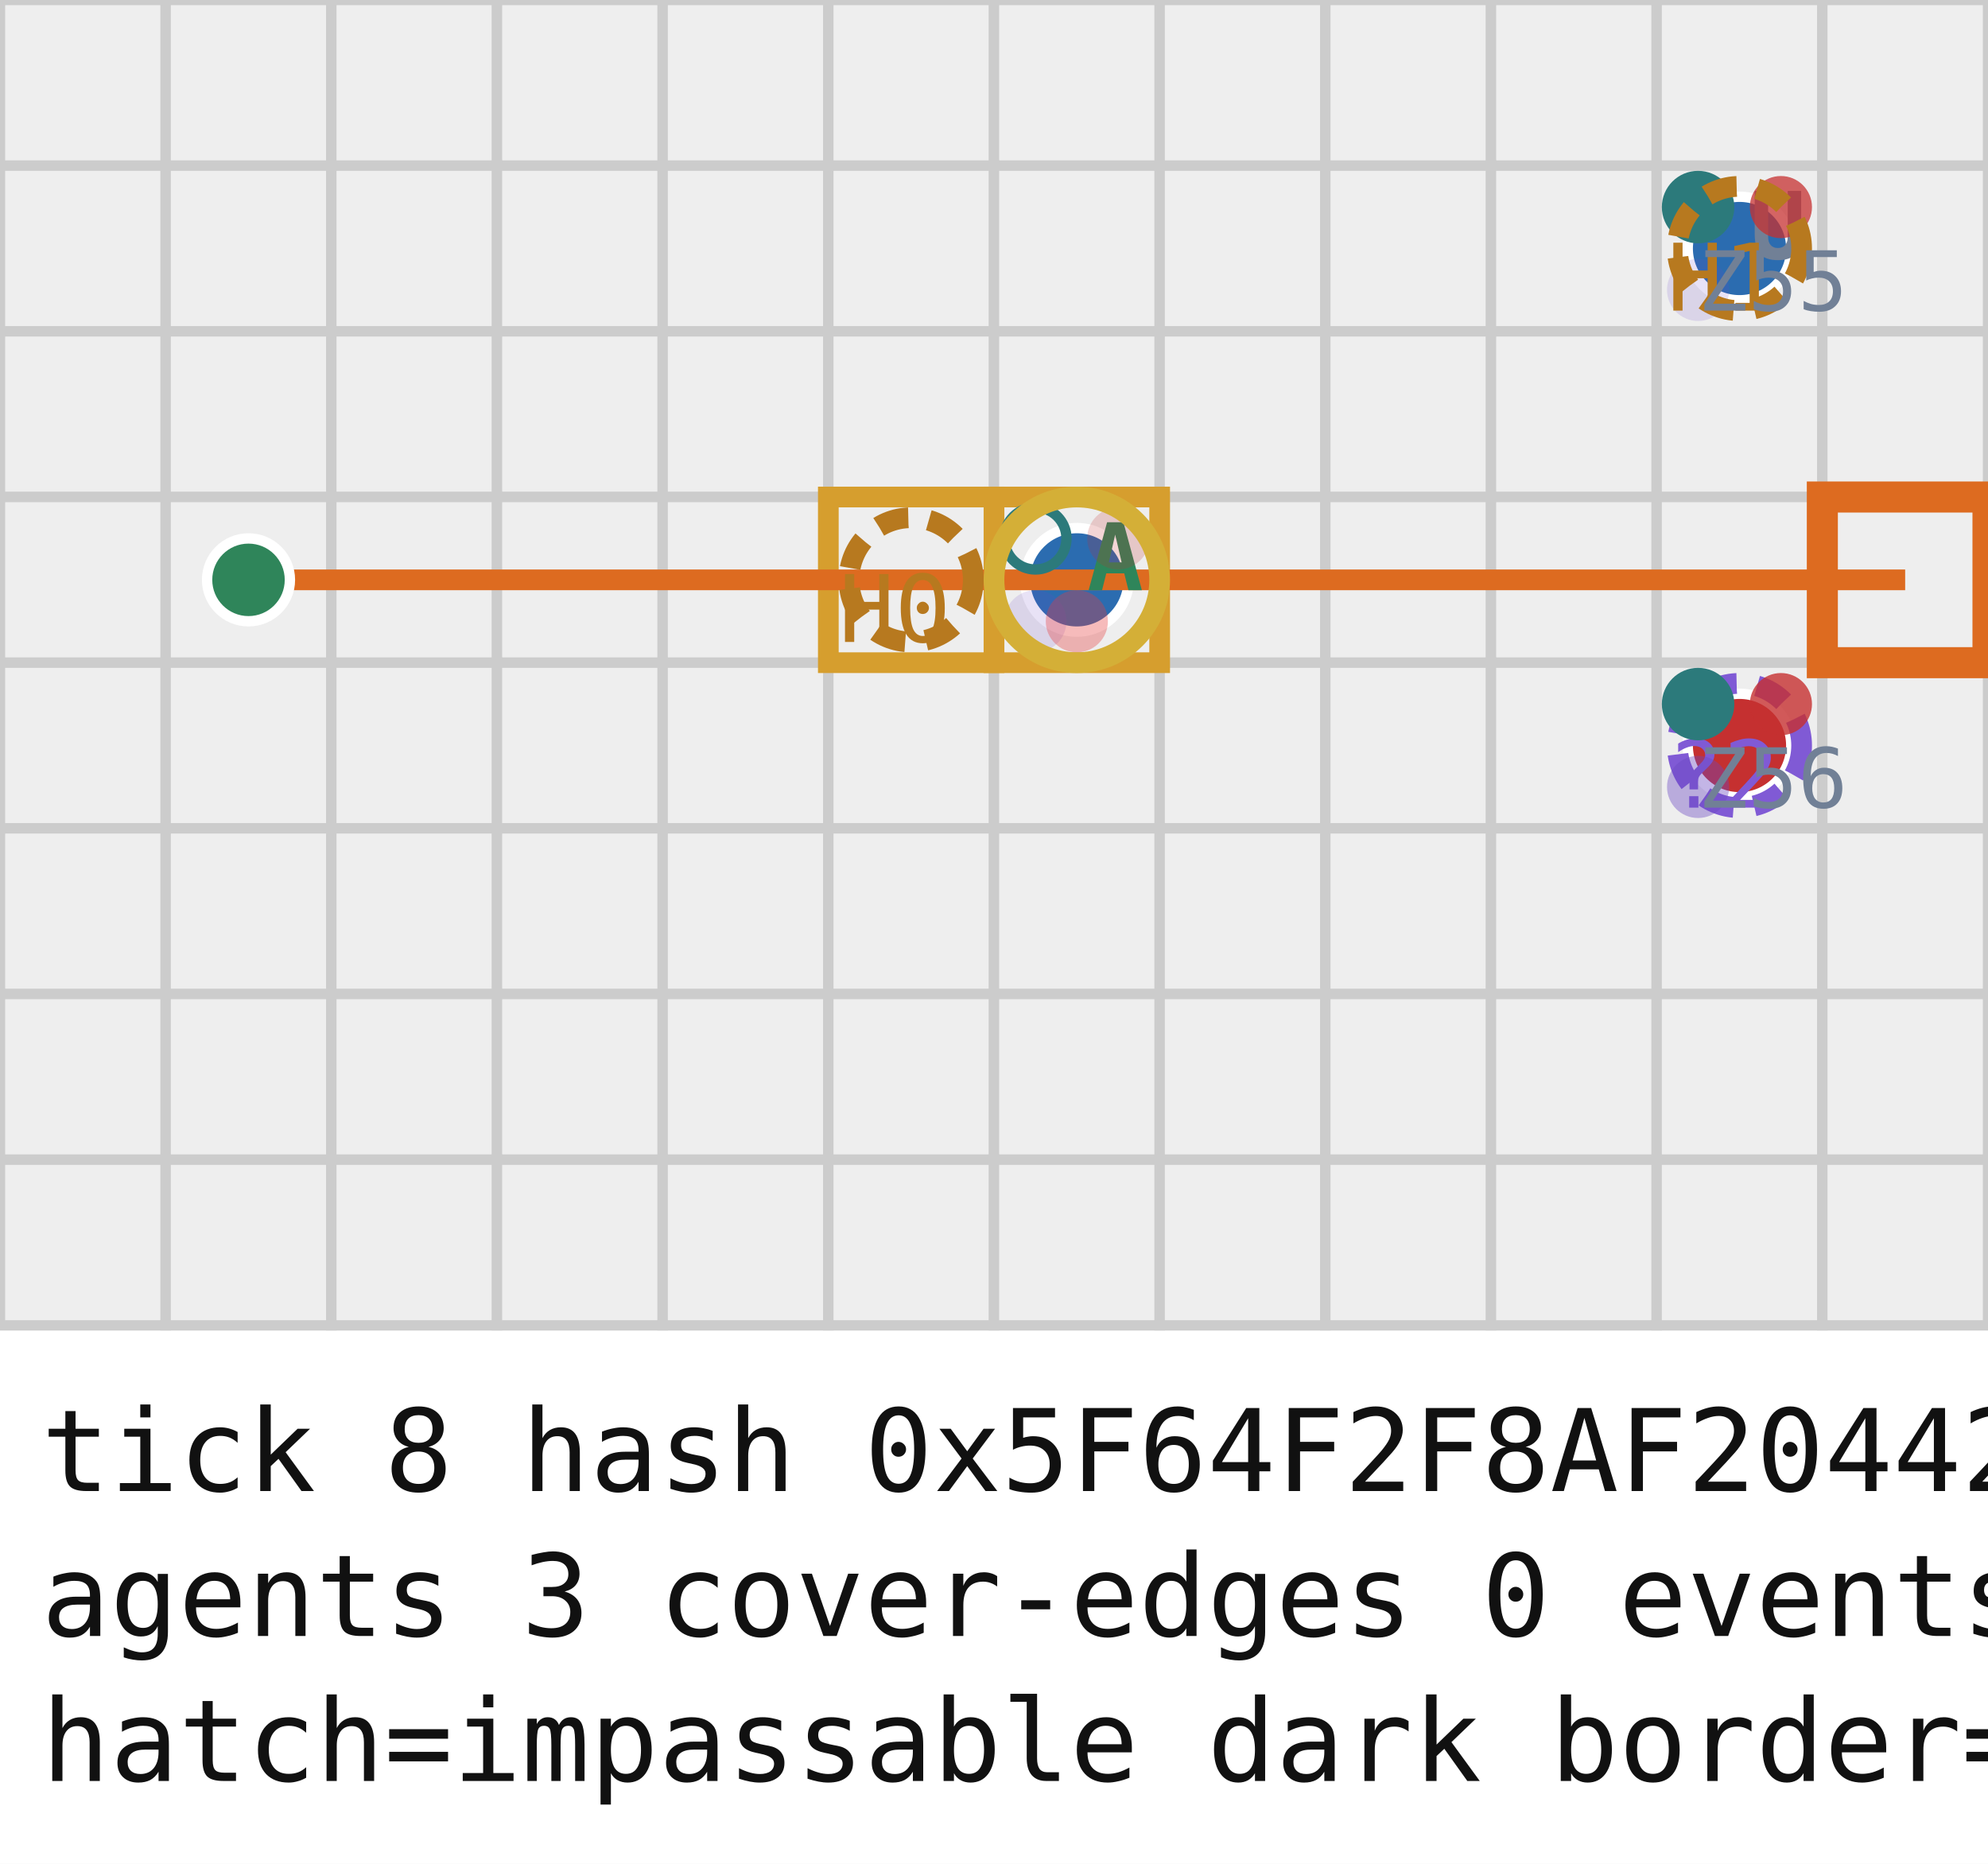
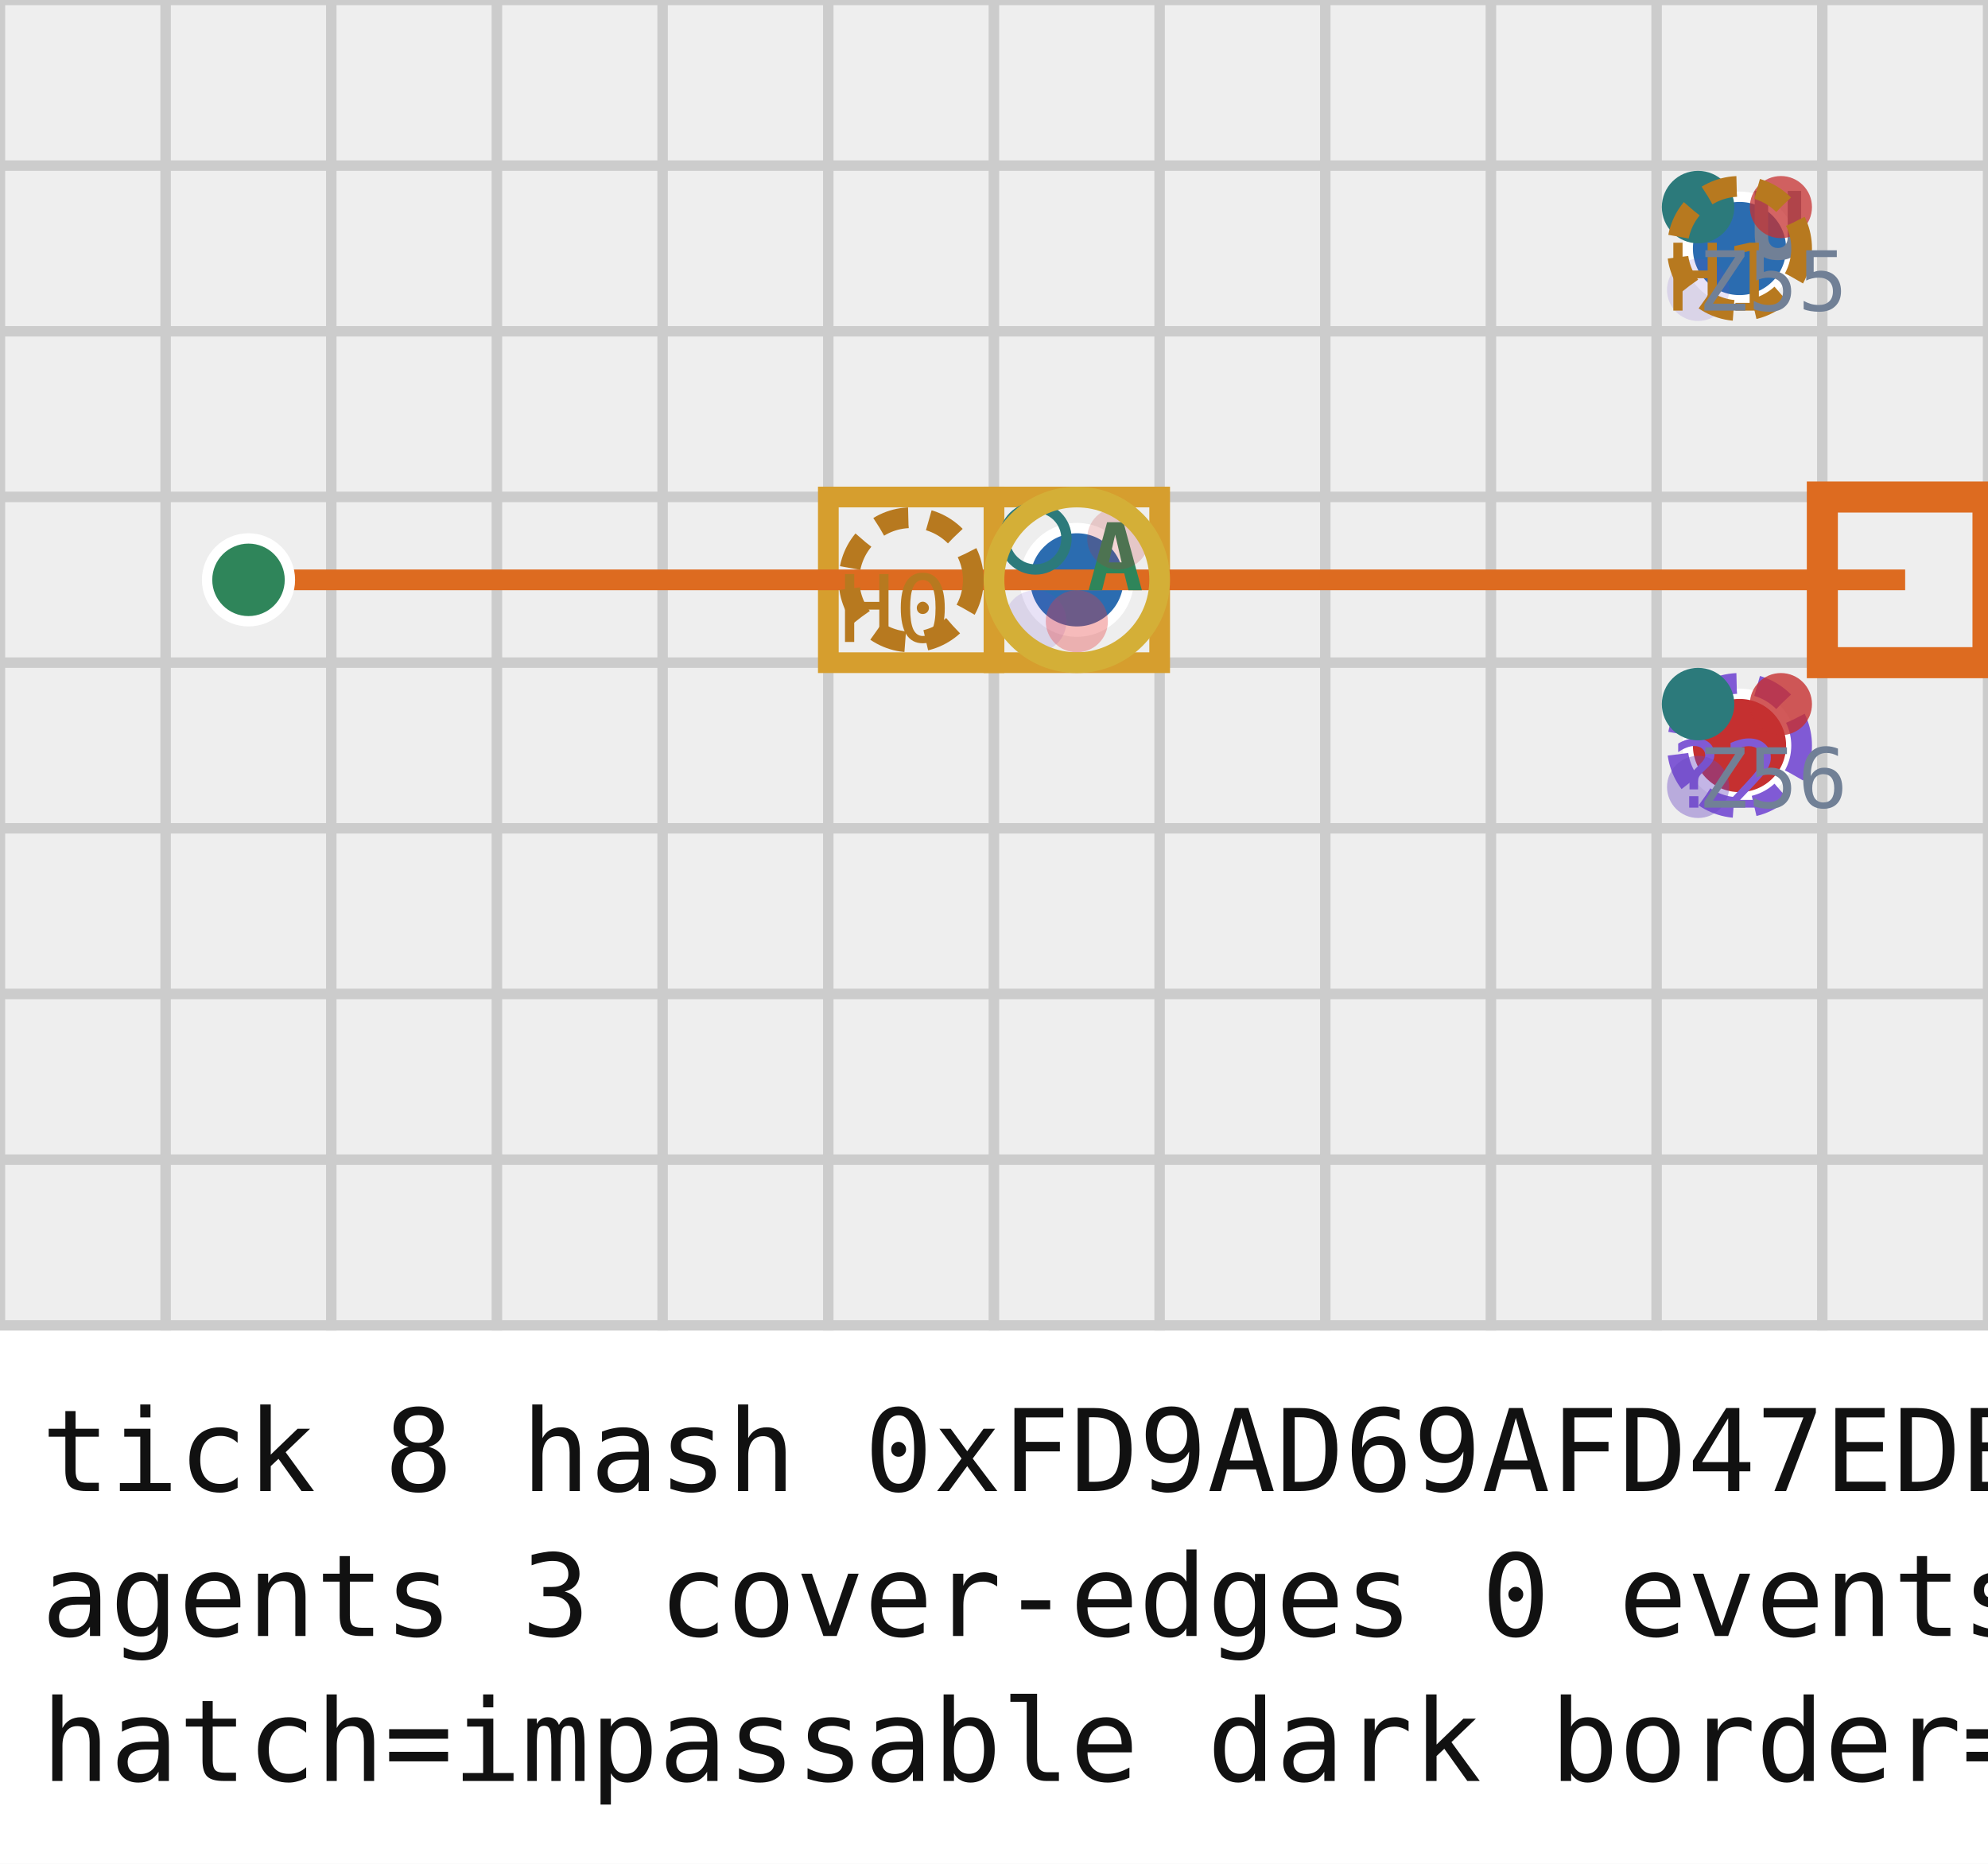
<svg xmlns="http://www.w3.org/2000/svg" width="192" height="180" viewBox="0 0 192 180">
  <defs>
    <pattern id="cw-hatch" width="4" height="4" patternUnits="userSpaceOnUse">
      <path d="M0,4 L4,0" stroke="#8a8a8a" stroke-width="1" />
    </pattern>
  </defs>
  <rect x="0" y="0" width="192" height="180" fill="#ffffff" />
  <rect x="0" y="0" width="16" height="16" fill="rgb(238,238,238)" stroke="#cccccc" stroke-width="1" />
  <rect x="16" y="0" width="16" height="16" fill="rgb(238,238,238)" stroke="#cccccc" stroke-width="1" />
  <rect x="32" y="0" width="16" height="16" fill="rgb(238,238,238)" stroke="#cccccc" stroke-width="1" />
  <rect x="48" y="0" width="16" height="16" fill="rgb(238,238,238)" stroke="#cccccc" stroke-width="1" />
  <rect x="64" y="0" width="16" height="16" fill="rgb(238,238,238)" stroke="#cccccc" stroke-width="1" />
  <rect x="80" y="0" width="16" height="16" fill="rgb(238,238,238)" stroke="#cccccc" stroke-width="1" />
  <rect x="96" y="0" width="16" height="16" fill="rgb(238,238,238)" stroke="#cccccc" stroke-width="1" />
  <rect x="112" y="0" width="16" height="16" fill="rgb(238,238,238)" stroke="#cccccc" stroke-width="1" />
  <rect x="128" y="0" width="16" height="16" fill="rgb(238,238,238)" stroke="#cccccc" stroke-width="1" />
  <rect x="144" y="0" width="16" height="16" fill="rgb(238,238,238)" stroke="#cccccc" stroke-width="1" />
  <rect x="160" y="0" width="16" height="16" fill="rgb(238,238,238)" stroke="#cccccc" stroke-width="1" />
  <rect x="176" y="0" width="16" height="16" fill="rgb(238,238,238)" stroke="#cccccc" stroke-width="1" />
  <rect x="0" y="16" width="16" height="16" fill="rgb(238,238,238)" stroke="#cccccc" stroke-width="1" />
  <rect x="16" y="16" width="16" height="16" fill="rgb(238,238,238)" stroke="#cccccc" stroke-width="1" />
  <rect x="32" y="16" width="16" height="16" fill="rgb(238,238,238)" stroke="#cccccc" stroke-width="1" />
  <rect x="48" y="16" width="16" height="16" fill="rgb(238,238,238)" stroke="#cccccc" stroke-width="1" />
  <rect x="64" y="16" width="16" height="16" fill="rgb(238,238,238)" stroke="#cccccc" stroke-width="1" />
  <rect x="80" y="16" width="16" height="16" fill="rgb(238,238,238)" stroke="#cccccc" stroke-width="1" />
  <rect x="96" y="16" width="16" height="16" fill="rgb(238,238,238)" stroke="#cccccc" stroke-width="1" />
  <rect x="112" y="16" width="16" height="16" fill="rgb(238,238,238)" stroke="#cccccc" stroke-width="1" />
  <rect x="128" y="16" width="16" height="16" fill="rgb(238,238,238)" stroke="#cccccc" stroke-width="1" />
  <rect x="144" y="16" width="16" height="16" fill="rgb(238,238,238)" stroke="#cccccc" stroke-width="1" />
  <rect x="160" y="16" width="16" height="16" fill="rgb(238,238,238)" stroke="#cccccc" stroke-width="1" />
  <rect x="176" y="16" width="16" height="16" fill="rgb(238,238,238)" stroke="#cccccc" stroke-width="1" />
  <rect x="0" y="32" width="16" height="16" fill="rgb(238,238,238)" stroke="#cccccc" stroke-width="1" />
  <rect x="16" y="32" width="16" height="16" fill="rgb(238,238,238)" stroke="#cccccc" stroke-width="1" />
  <rect x="32" y="32" width="16" height="16" fill="rgb(238,238,238)" stroke="#cccccc" stroke-width="1" />
  <rect x="48" y="32" width="16" height="16" fill="rgb(238,238,238)" stroke="#cccccc" stroke-width="1" />
  <rect x="64" y="32" width="16" height="16" fill="rgb(238,238,238)" stroke="#cccccc" stroke-width="1" />
  <rect x="80" y="32" width="16" height="16" fill="rgb(238,238,238)" stroke="#cccccc" stroke-width="1" />
  <rect x="96" y="32" width="16" height="16" fill="rgb(238,238,238)" stroke="#cccccc" stroke-width="1" />
  <rect x="112" y="32" width="16" height="16" fill="rgb(238,238,238)" stroke="#cccccc" stroke-width="1" />
  <rect x="128" y="32" width="16" height="16" fill="rgb(238,238,238)" stroke="#cccccc" stroke-width="1" />
  <rect x="144" y="32" width="16" height="16" fill="rgb(238,238,238)" stroke="#cccccc" stroke-width="1" />
  <rect x="160" y="32" width="16" height="16" fill="rgb(238,238,238)" stroke="#cccccc" stroke-width="1" />
  <rect x="176" y="32" width="16" height="16" fill="rgb(238,238,238)" stroke="#cccccc" stroke-width="1" />
  <rect x="0" y="48" width="16" height="16" fill="rgb(238,238,238)" stroke="#cccccc" stroke-width="1" />
  <rect x="16" y="48" width="16" height="16" fill="rgb(238,238,238)" stroke="#cccccc" stroke-width="1" />
  <rect x="32" y="48" width="16" height="16" fill="rgb(238,238,238)" stroke="#cccccc" stroke-width="1" />
  <rect x="48" y="48" width="16" height="16" fill="rgb(238,238,238)" stroke="#cccccc" stroke-width="1" />
  <rect x="64" y="48" width="16" height="16" fill="rgb(238,238,238)" stroke="#cccccc" stroke-width="1" />
  <rect x="80" y="48" width="16" height="16" fill="rgb(238,238,238)" stroke="#cccccc" stroke-width="1" />
  <rect x="96" y="48" width="16" height="16" fill="rgb(238,238,238)" stroke="#cccccc" stroke-width="1" />
  <rect x="112" y="48" width="16" height="16" fill="rgb(238,238,238)" stroke="#cccccc" stroke-width="1" />
  <rect x="128" y="48" width="16" height="16" fill="rgb(238,238,238)" stroke="#cccccc" stroke-width="1" />
  <rect x="144" y="48" width="16" height="16" fill="rgb(238,238,238)" stroke="#cccccc" stroke-width="1" />
  <rect x="160" y="48" width="16" height="16" fill="rgb(238,238,238)" stroke="#cccccc" stroke-width="1" />
  <rect x="176" y="48" width="16" height="16" fill="rgb(238,238,238)" stroke="#cccccc" stroke-width="1" />
  <rect x="0" y="64" width="16" height="16" fill="rgb(238,238,238)" stroke="#cccccc" stroke-width="1" />
  <rect x="16" y="64" width="16" height="16" fill="rgb(238,238,238)" stroke="#cccccc" stroke-width="1" />
  <rect x="32" y="64" width="16" height="16" fill="rgb(238,238,238)" stroke="#cccccc" stroke-width="1" />
  <rect x="48" y="64" width="16" height="16" fill="rgb(238,238,238)" stroke="#cccccc" stroke-width="1" />
  <rect x="64" y="64" width="16" height="16" fill="rgb(238,238,238)" stroke="#cccccc" stroke-width="1" />
  <rect x="80" y="64" width="16" height="16" fill="rgb(238,238,238)" stroke="#cccccc" stroke-width="1" />
  <rect x="96" y="64" width="16" height="16" fill="rgb(238,238,238)" stroke="#cccccc" stroke-width="1" />
  <rect x="112" y="64" width="16" height="16" fill="rgb(238,238,238)" stroke="#cccccc" stroke-width="1" />
  <rect x="128" y="64" width="16" height="16" fill="rgb(238,238,238)" stroke="#cccccc" stroke-width="1" />
  <rect x="144" y="64" width="16" height="16" fill="rgb(238,238,238)" stroke="#cccccc" stroke-width="1" />
  <rect x="160" y="64" width="16" height="16" fill="rgb(238,238,238)" stroke="#cccccc" stroke-width="1" />
  <rect x="176" y="64" width="16" height="16" fill="rgb(238,238,238)" stroke="#cccccc" stroke-width="1" />
  <rect x="0" y="80" width="16" height="16" fill="rgb(238,238,238)" stroke="#cccccc" stroke-width="1" />
  <rect x="16" y="80" width="16" height="16" fill="rgb(238,238,238)" stroke="#cccccc" stroke-width="1" />
  <rect x="32" y="80" width="16" height="16" fill="rgb(238,238,238)" stroke="#cccccc" stroke-width="1" />
  <rect x="48" y="80" width="16" height="16" fill="rgb(238,238,238)" stroke="#cccccc" stroke-width="1" />
  <rect x="64" y="80" width="16" height="16" fill="rgb(238,238,238)" stroke="#cccccc" stroke-width="1" />
  <rect x="80" y="80" width="16" height="16" fill="rgb(238,238,238)" stroke="#cccccc" stroke-width="1" />
  <rect x="96" y="80" width="16" height="16" fill="rgb(238,238,238)" stroke="#cccccc" stroke-width="1" />
  <rect x="112" y="80" width="16" height="16" fill="rgb(238,238,238)" stroke="#cccccc" stroke-width="1" />
  <rect x="128" y="80" width="16" height="16" fill="rgb(238,238,238)" stroke="#cccccc" stroke-width="1" />
  <rect x="144" y="80" width="16" height="16" fill="rgb(238,238,238)" stroke="#cccccc" stroke-width="1" />
  <rect x="160" y="80" width="16" height="16" fill="rgb(238,238,238)" stroke="#cccccc" stroke-width="1" />
  <rect x="176" y="80" width="16" height="16" fill="rgb(238,238,238)" stroke="#cccccc" stroke-width="1" />
  <rect x="0" y="96" width="16" height="16" fill="rgb(238,238,238)" stroke="#cccccc" stroke-width="1" />
  <rect x="16" y="96" width="16" height="16" fill="rgb(238,238,238)" stroke="#cccccc" stroke-width="1" />
  <rect x="32" y="96" width="16" height="16" fill="rgb(238,238,238)" stroke="#cccccc" stroke-width="1" />
  <rect x="48" y="96" width="16" height="16" fill="rgb(238,238,238)" stroke="#cccccc" stroke-width="1" />
  <rect x="64" y="96" width="16" height="16" fill="rgb(238,238,238)" stroke="#cccccc" stroke-width="1" />
  <rect x="80" y="96" width="16" height="16" fill="rgb(238,238,238)" stroke="#cccccc" stroke-width="1" />
  <rect x="96" y="96" width="16" height="16" fill="rgb(238,238,238)" stroke="#cccccc" stroke-width="1" />
  <rect x="112" y="96" width="16" height="16" fill="rgb(238,238,238)" stroke="#cccccc" stroke-width="1" />
  <rect x="128" y="96" width="16" height="16" fill="rgb(238,238,238)" stroke="#cccccc" stroke-width="1" />
  <rect x="144" y="96" width="16" height="16" fill="rgb(238,238,238)" stroke="#cccccc" stroke-width="1" />
  <rect x="160" y="96" width="16" height="16" fill="rgb(238,238,238)" stroke="#cccccc" stroke-width="1" />
  <rect x="176" y="96" width="16" height="16" fill="rgb(238,238,238)" stroke="#cccccc" stroke-width="1" />
  <rect x="0" y="112" width="16" height="16" fill="rgb(238,238,238)" stroke="#cccccc" stroke-width="1" />
  <rect x="16" y="112" width="16" height="16" fill="rgb(238,238,238)" stroke="#cccccc" stroke-width="1" />
  <rect x="32" y="112" width="16" height="16" fill="rgb(238,238,238)" stroke="#cccccc" stroke-width="1" />
  <rect x="48" y="112" width="16" height="16" fill="rgb(238,238,238)" stroke="#cccccc" stroke-width="1" />
  <rect x="64" y="112" width="16" height="16" fill="rgb(238,238,238)" stroke="#cccccc" stroke-width="1" />
  <rect x="80" y="112" width="16" height="16" fill="rgb(238,238,238)" stroke="#cccccc" stroke-width="1" />
  <rect x="96" y="112" width="16" height="16" fill="rgb(238,238,238)" stroke="#cccccc" stroke-width="1" />
  <rect x="112" y="112" width="16" height="16" fill="rgb(238,238,238)" stroke="#cccccc" stroke-width="1" />
  <rect x="128" y="112" width="16" height="16" fill="rgb(238,238,238)" stroke="#cccccc" stroke-width="1" />
  <rect x="144" y="112" width="16" height="16" fill="rgb(238,238,238)" stroke="#cccccc" stroke-width="1" />
  <rect x="160" y="112" width="16" height="16" fill="rgb(238,238,238)" stroke="#cccccc" stroke-width="1" />
  <rect x="176" y="112" width="16" height="16" fill="rgb(238,238,238)" stroke="#cccccc" stroke-width="1" />
  <rect x="176" y="48" width="16" height="16" fill="none" stroke="#d69e2e" stroke-width="2" />
  <rect x="176" y="48" width="16" height="16" fill="none" stroke="#d69e2e" stroke-width="2" />
  <rect x="80" y="48" width="16" height="16" fill="none" stroke="#d69e2e" stroke-width="2" />
  <rect x="96" y="48" width="16" height="16" fill="none" stroke="#d69e2e" stroke-width="2" />
  <line x1="104" y1="56" x2="184" y2="56" stroke="#2b6cb0" stroke-width="1" stroke-dasharray="3,2" />
  <circle cx="104" cy="56" r="5" fill="#2b6cb0" stroke="#ffffff" stroke-width="1" />
  <circle cx="168" cy="24" r="5" fill="#2b6cb0" stroke="#ffffff" stroke-width="1" />
  <circle cx="168" cy="72" r="5" fill="#c53030" stroke="#ffffff" stroke-width="1" />
  <polyline points="24,56 40,56 56,56 72,56 88,56 104,56 120,56 136,56 152,56 168,56 184,56" fill="none" stroke="#dd6b20" stroke-width="2" />
  <circle cx="24" cy="56" r="4" fill="#2f855a" stroke="#ffffff" stroke-width="1" />
  <rect x="176" y="48" width="16" height="16" fill="none" stroke="#dd6b20" stroke-width="3" />
  <circle cx="168" cy="72" r="6" fill="none" stroke="#805ad5" stroke-width="2" stroke-dasharray="3,2" />
  <text x="161" y="78" font-family="monospace" font-size="9" fill="#805ad5">?2</text>
  <text x="105" y="57" font-family="monospace" font-size="9" font-weight="bold" fill="#2f855a">A</text>
  <text x="169" y="25" font-family="monospace" font-size="9" font-weight="bold" fill="#718096">U</text>
  <circle cx="100" cy="52" r="3" fill="none" stroke="#2c7a7b" stroke-width="1" />
  <circle cx="164" cy="20" r="3" fill="#2c7a7b" stroke="#2c7a7b" stroke-width="1" />
  <circle cx="164" cy="68" r="3" fill="#2c7a7b" stroke="#2c7a7b" stroke-width="1" />
  <circle cx="108" cy="52" r="3" fill="#c53030" fill-opacity="0.20" />
  <circle cx="172" cy="20" r="3" fill="#c53030" fill-opacity="0.75" />
  <circle cx="172" cy="68" r="3" fill="#c53030" fill-opacity="0.80" />
  <circle cx="100" cy="60" r="3" fill="#6b46c1" fill-opacity="0.16" />
  <circle cx="164" cy="28" r="3" fill="#6b46c1" fill-opacity="0.16" />
  <circle cx="164" cy="76" r="3" fill="#6b46c1" fill-opacity="0.40" />
  <circle cx="88" cy="56" r="6" fill="none" stroke="#b7791f" stroke-width="2" stroke-dasharray="3,2" />
  <text x="81" y="62" font-family="monospace" font-size="9" fill="#b7791f">H0</text>
  <circle cx="168" cy="24" r="6" fill="none" stroke="#b7791f" stroke-width="2" stroke-dasharray="3,2" />
  <text x="161" y="30" font-family="monospace" font-size="9" fill="#b7791f">H1</text>
  <circle cx="104" cy="60" r="3" fill="#e53e3e" fill-opacity="0.35" />
  <text x="164" y="30" font-family="monospace" font-size="8" fill="#718096">Z55</text>
  <text x="164" y="78" font-family="monospace" font-size="8" fill="#718096">Z56</text>
  <circle cx="104" cy="56" r="8" fill="none" stroke="#d4af37" stroke-width="2" />
-   <text x="4" y="144" font-family="monospace" font-size="11" fill="#111111">tick 8  hash 0x5F64F2F8AF204427  draws 10</text>
+   <text x="4" y="144" font-family="monospace" font-size="11" fill="#111111">tick 8  hash 0xFD9AD69AFD47EDB6  draws 10</text>
  <text x="4" y="158" font-family="monospace" font-size="11" fill="#111111">agents 3  cover-edges 0  events 4</text>
  <text x="4" y="172" font-family="monospace" font-size="11" fill="#111111">hatch=impassable  dark border=opaque  darker fill=higher elevation  triangle=cover  circle=agent</text>
</svg>
